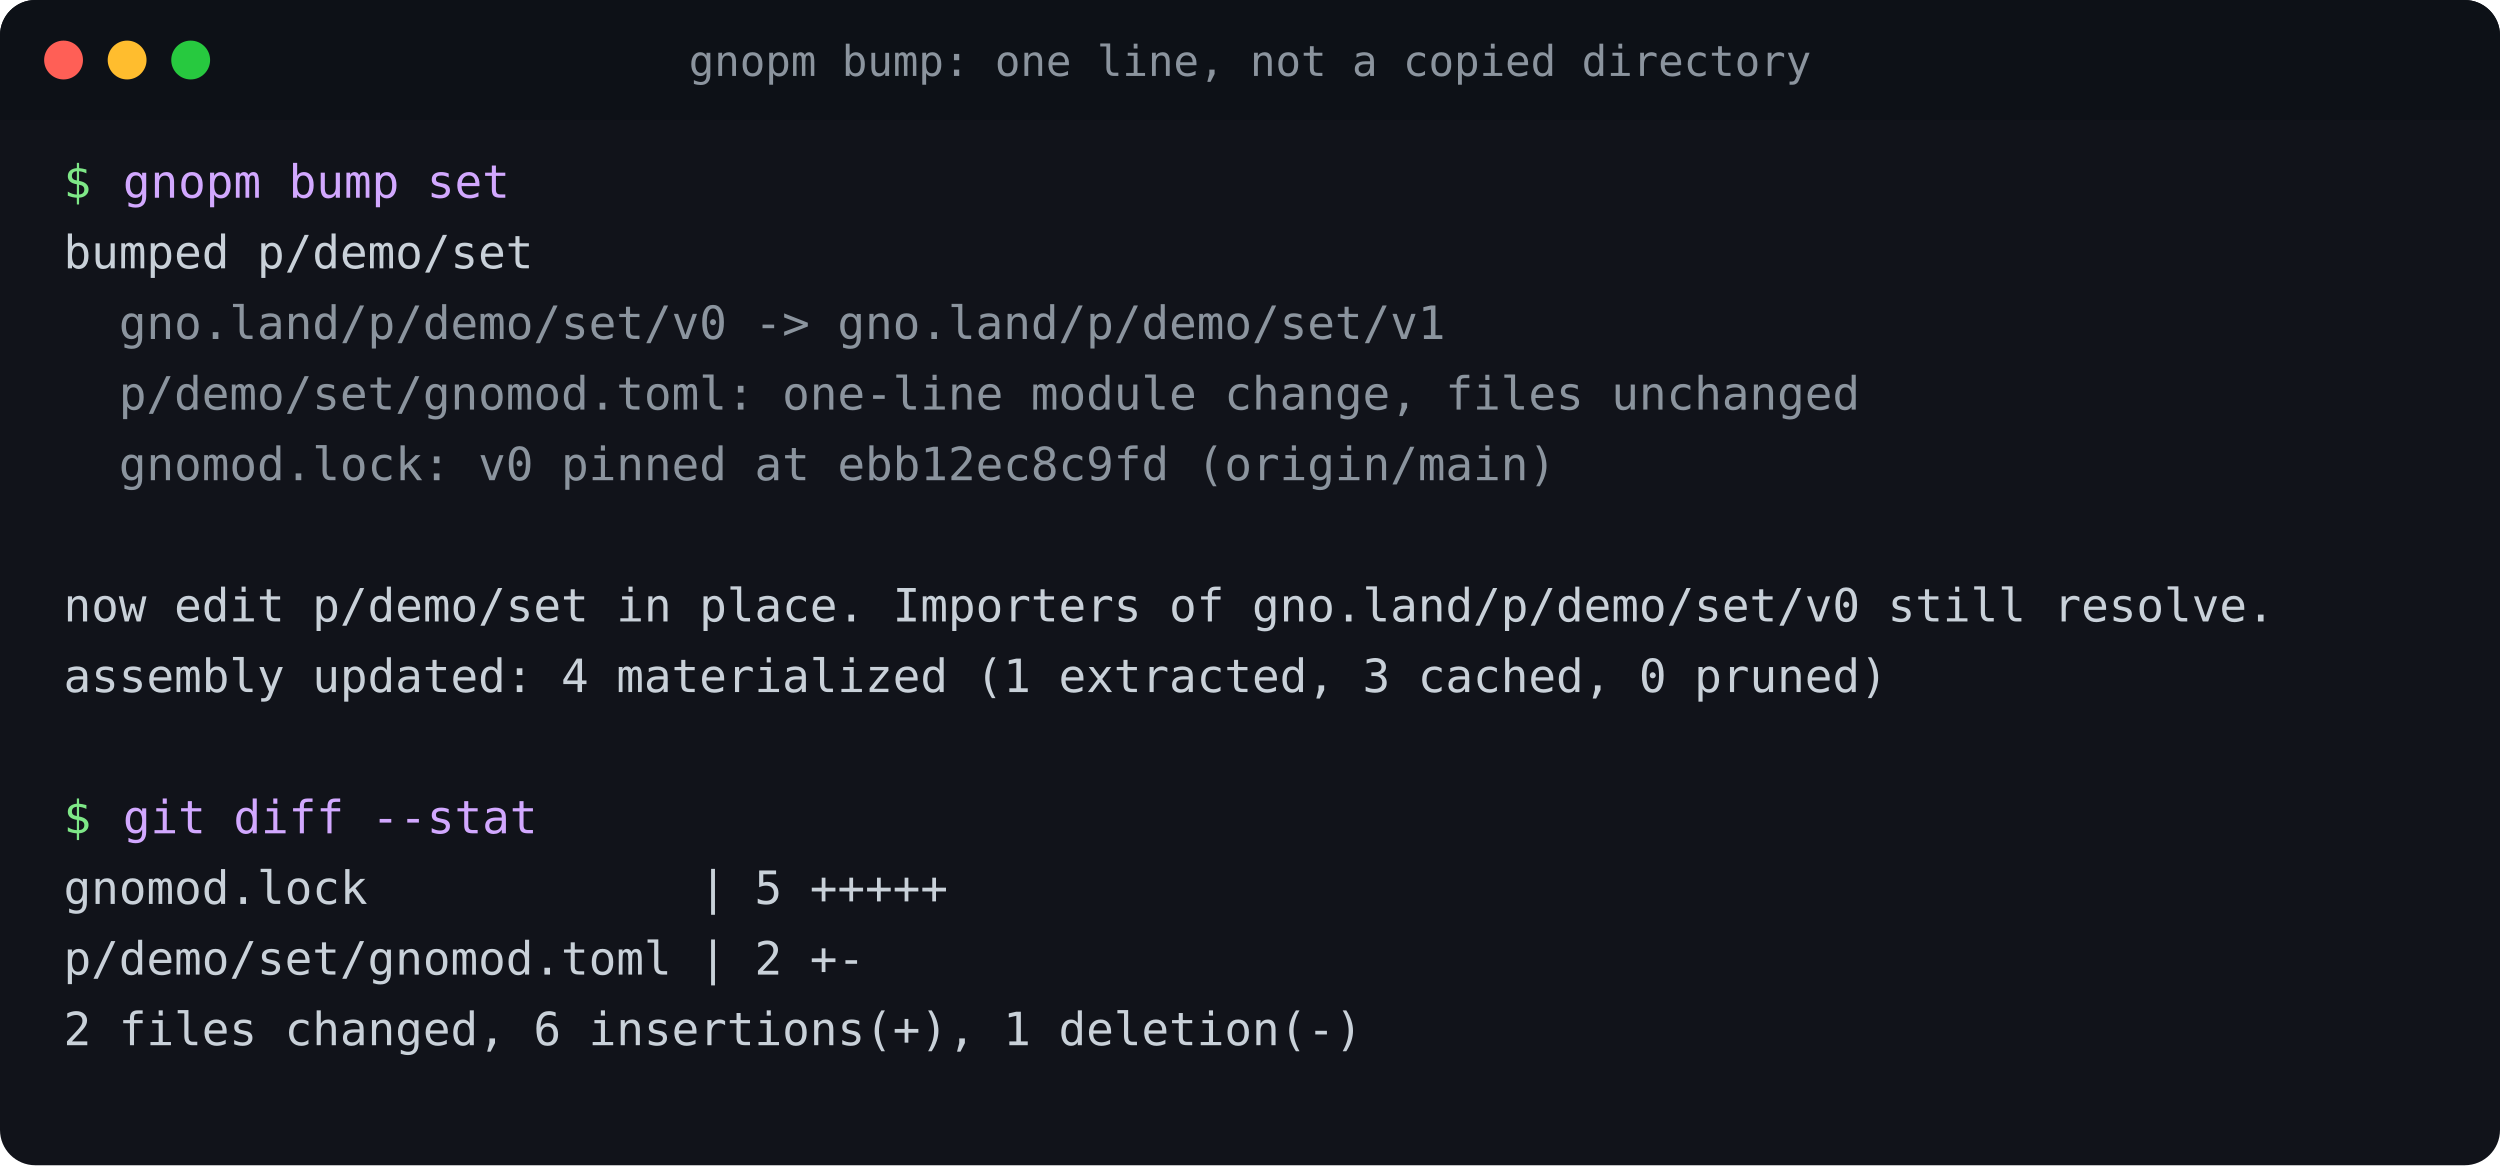
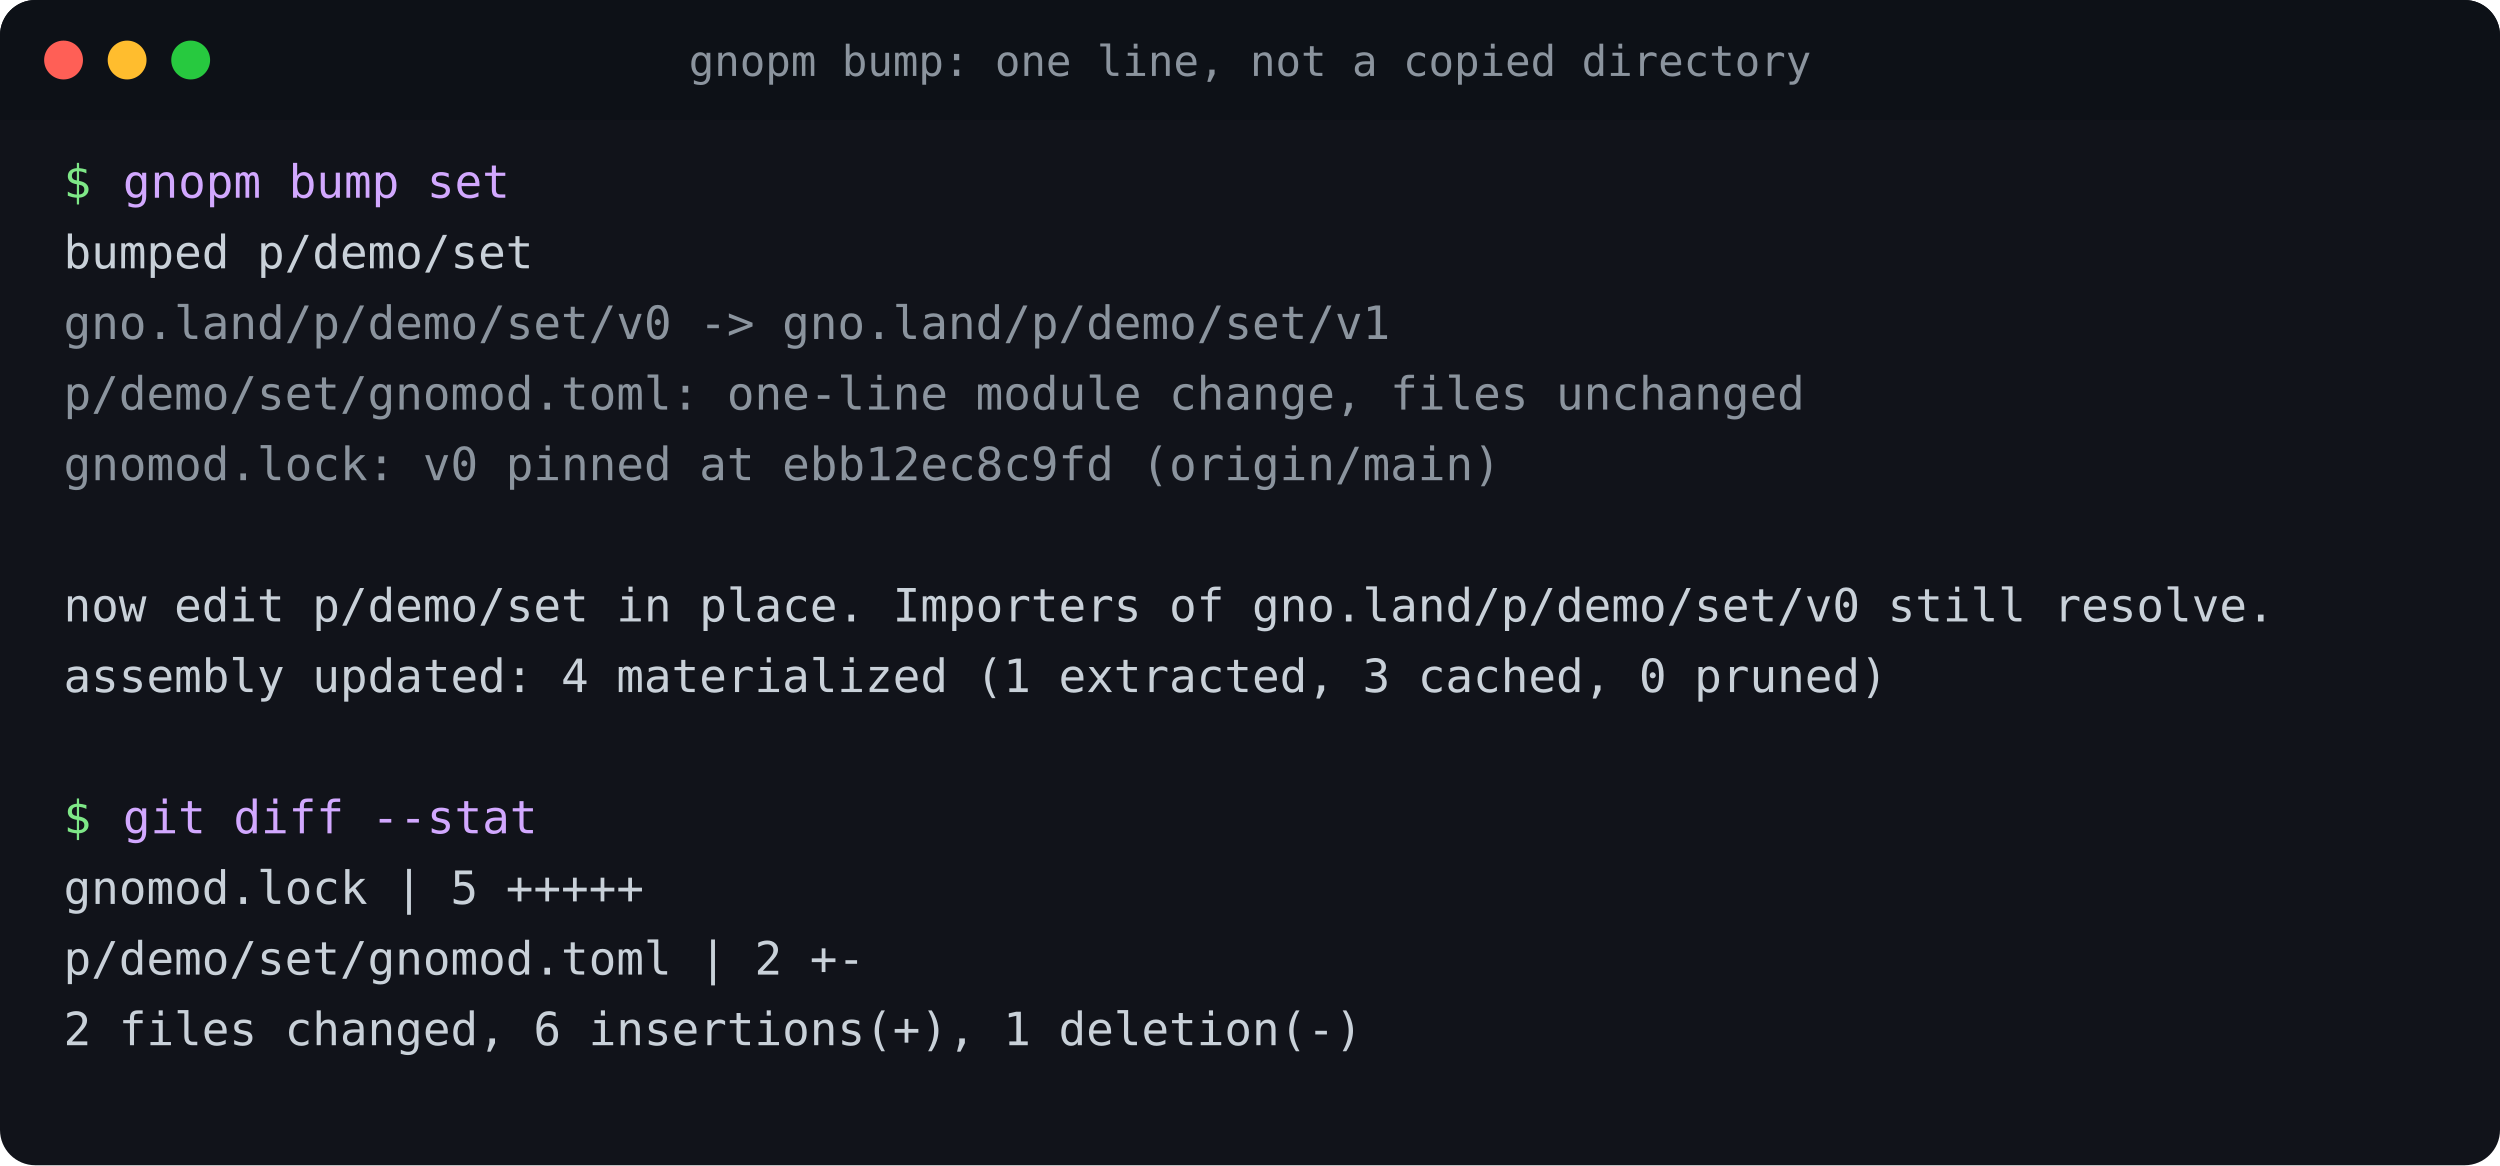
- <svg xmlns="http://www.w3.org/2000/svg" width="708" height="330" viewBox="0 0 708 330" font-family="ui-monospace,SFMono-Regular,Menlo,monospace" font-size="13">
-   <rect width="708" height="330" rx="10" fill="#11131a" />
-   <rect width="708" height="34" rx="10" fill="#0d1117" />
-   <rect y="24" width="708" height="10" fill="#0d1117" />
-   <circle cx="18" cy="17.0" r="5.5" fill="#ff5f56" />
-   <circle cx="36" cy="17.0" r="5.5" fill="#ffbd2e" />
-   <circle cx="54" cy="17.0" r="5.5" fill="#27c93f" />
-   <text x="354.0" y="21.5" fill="#8b949e" text-anchor="middle" font-size="12">gnopm bump: one line, not a copied directory</text>
+ <svg xmlns="http://www.w3.org/2000/svg" width="708" height="330" font-family="ui-monospace,SFMono-Regular,Menlo,monospace" font-size="13" viewBox="0 0 708 330">
+   <rect width="708" height="330" fill="#11131a" rx="10" />
+   <rect width="708" height="34" fill="#0d1117" rx="10" />
+   <rect width="708" height="10" y="24" fill="#0d1117" />
+   <circle cx="18" cy="17" r="5.5" fill="#ff5f56" />
+   <circle cx="36" cy="17" r="5.5" fill="#ffbd2e" />
+   <circle cx="54" cy="17" r="5.5" fill="#27c93f" />
+   <text x="354" y="21.5" fill="#8b949e" font-size="12" text-anchor="middle">gnopm bump: one line, not a copied directory</text>
  <text x="18" y="56" fill="#7ee787">$</text>
  <text x="34.8" y="56" fill="#d2a8ff">gnopm bump set</text>
  <text x="18" y="76" fill="#c9d1d9" xml:space="preserve">bumped p/demo/set</text>
-   <text x="18" y="96" fill="#8b949e" xml:space="preserve">  gno.land/p/demo/set/v0 -&gt; gno.land/p/demo/set/v1</text>
-   <text x="18" y="116" fill="#8b949e" xml:space="preserve">  p/demo/set/gnomod.toml: one-line module change, files unchanged</text>
-   <text x="18" y="136" fill="#8b949e" xml:space="preserve">  gnomod.lock: v0 pinned at ebb12ec8c9fd (origin/main)</text>
+   <text x="18" y="96" fill="#8b949e" xml:space="preserve">gno.land/p/demo/set/v0 -&gt; gno.land/p/demo/set/v1</text>
+   <text x="18" y="116" fill="#8b949e" xml:space="preserve">p/demo/set/gnomod.toml: one-line module change, files unchanged</text>
+   <text x="18" y="136" fill="#8b949e" xml:space="preserve">gnomod.lock: v0 pinned at ebb12ec8c9fd (origin/main)</text>
  <text x="18" y="176" fill="#c9d1d9" xml:space="preserve">now edit p/demo/set in place. Importers of gno.land/p/demo/set/v0 still resolve.</text>
  <text x="18" y="196" fill="#c9d1d9" xml:space="preserve">assembly updated: 4 materialized (1 extracted, 3 cached, 0 pruned)</text>
  <text x="18" y="236" fill="#7ee787">$</text>
  <text x="34.8" y="236" fill="#d2a8ff">git diff --stat</text>
-   <text x="18" y="256" fill="#c9d1d9" xml:space="preserve">gnomod.lock            | 5 +++++</text>
+   <text x="18" y="256" fill="#c9d1d9" xml:space="preserve">gnomod.lock | 5 +++++</text>
  <text x="18" y="276" fill="#c9d1d9" xml:space="preserve">p/demo/set/gnomod.toml | 2 +-</text>
  <text x="18" y="296" fill="#c9d1d9" xml:space="preserve">2 files changed, 6 insertions(+), 1 deletion(-)</text>
</svg>
